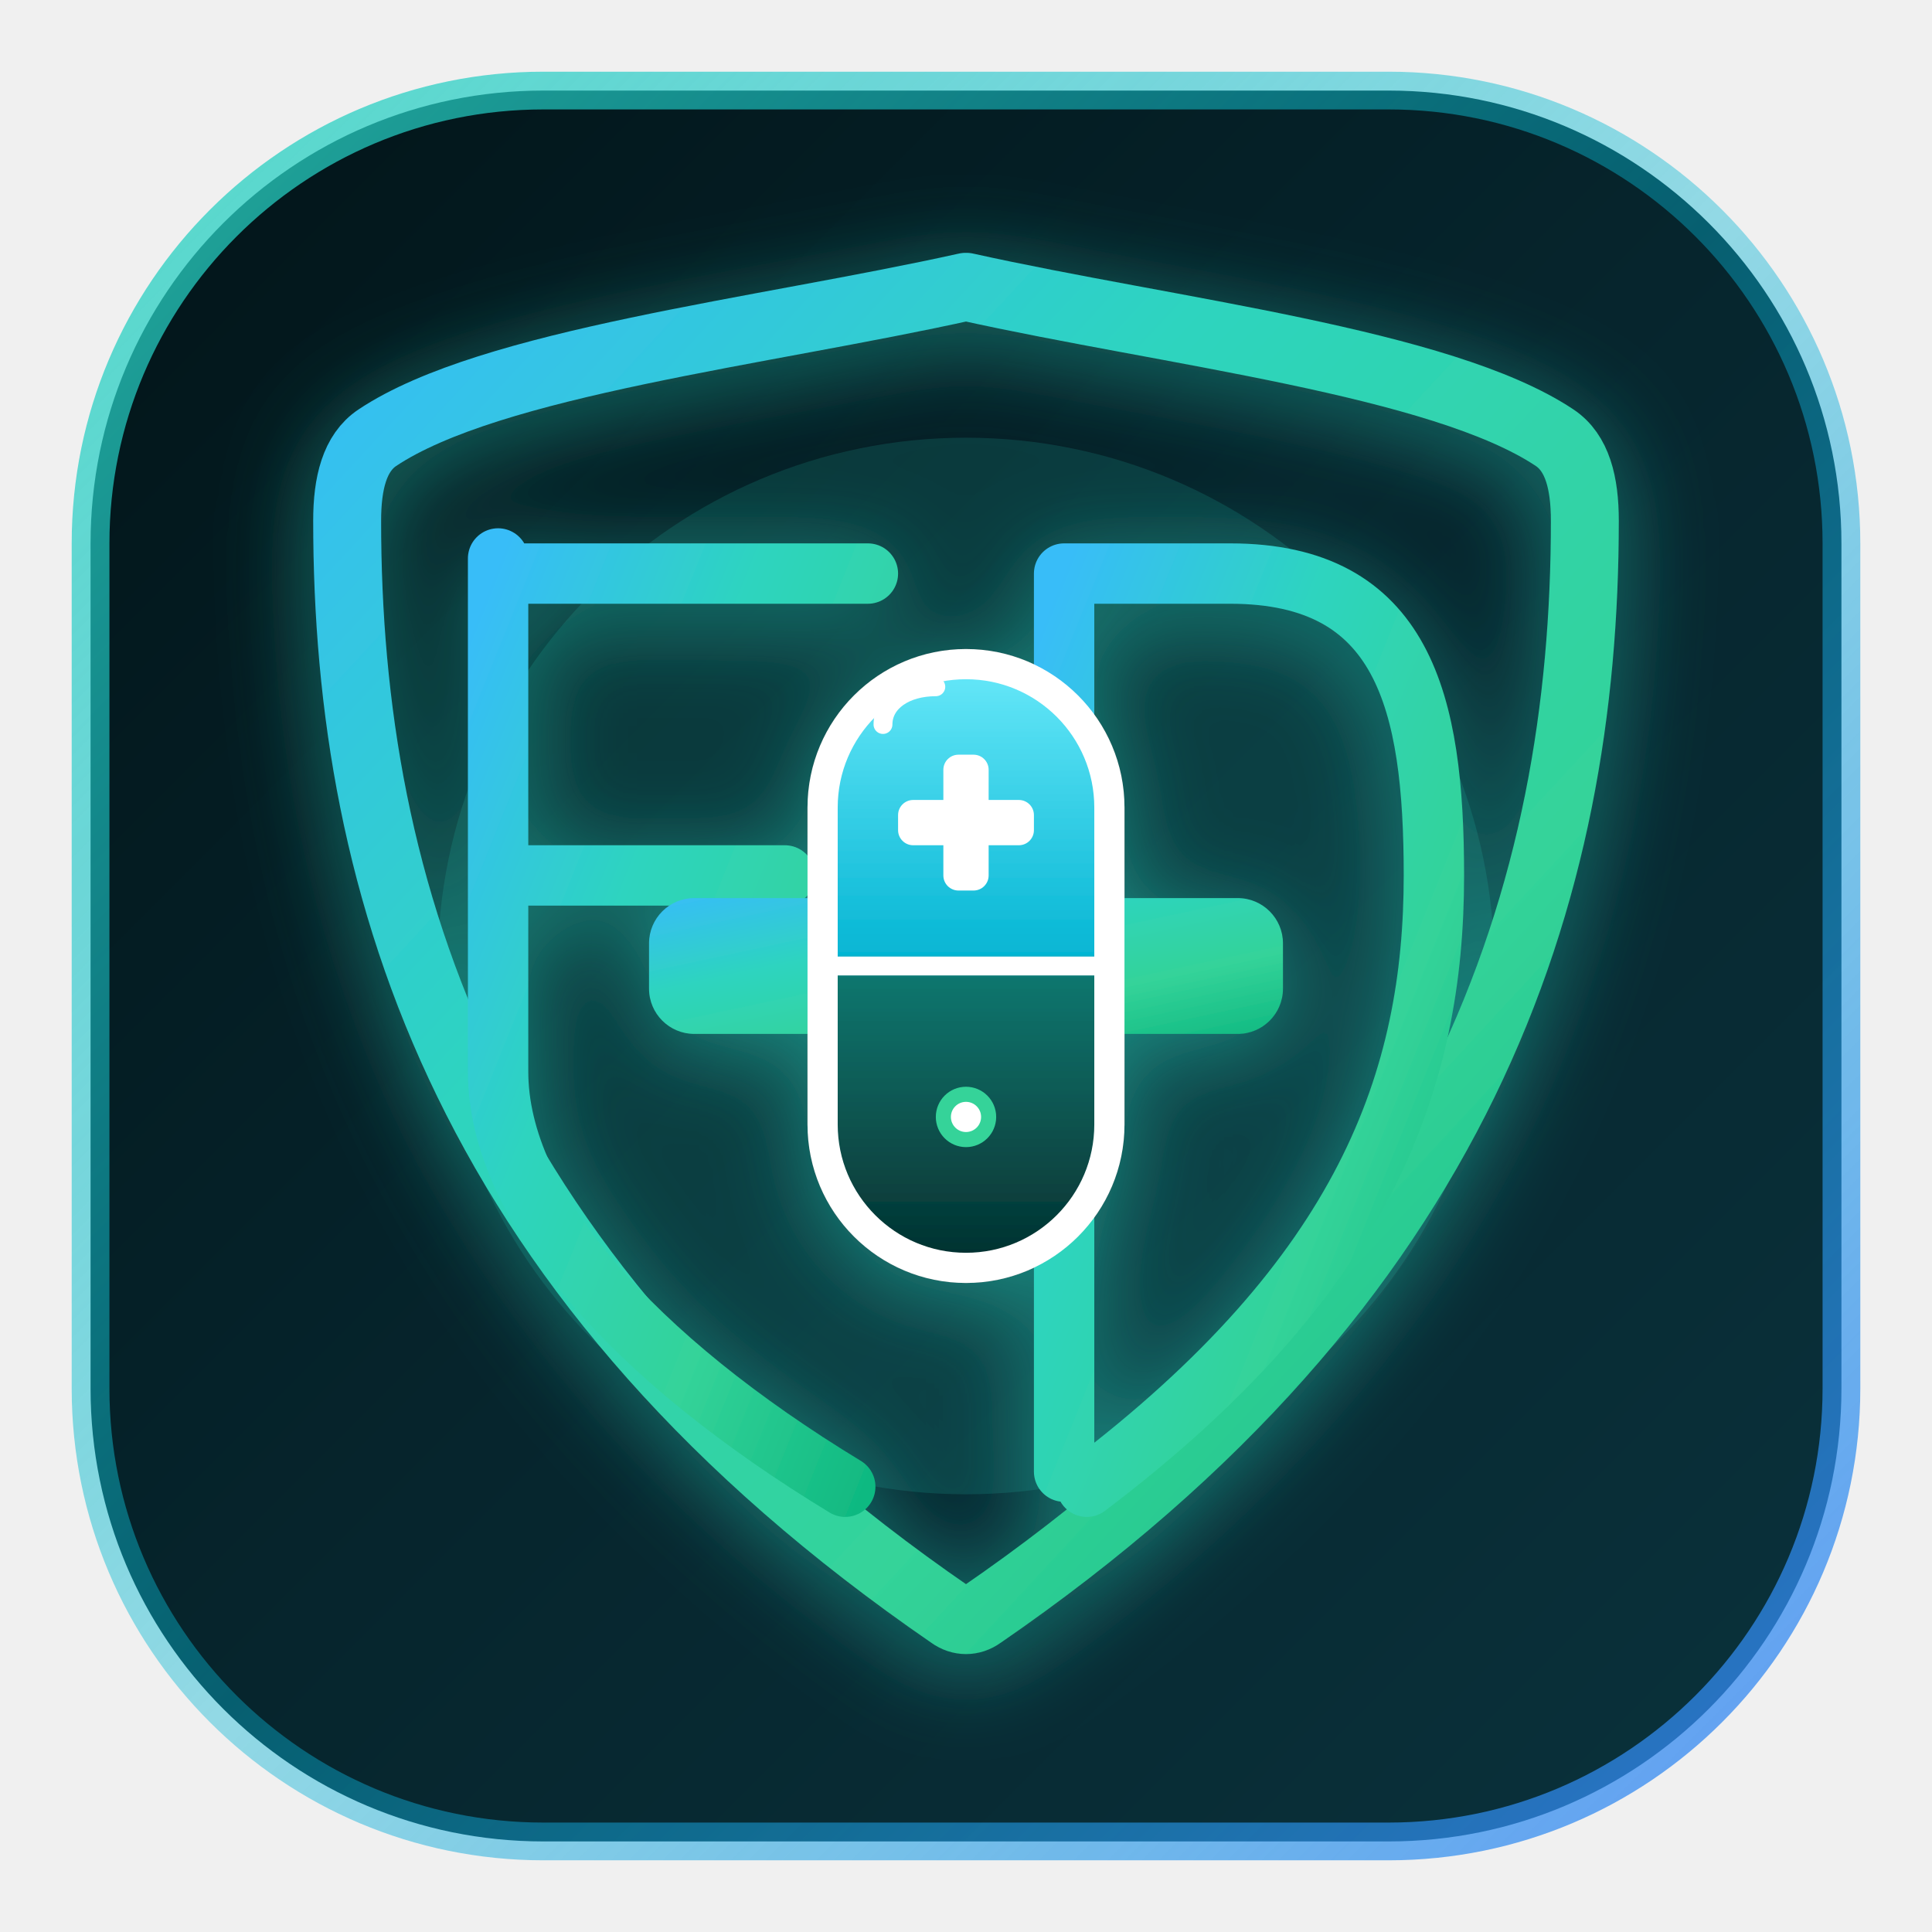
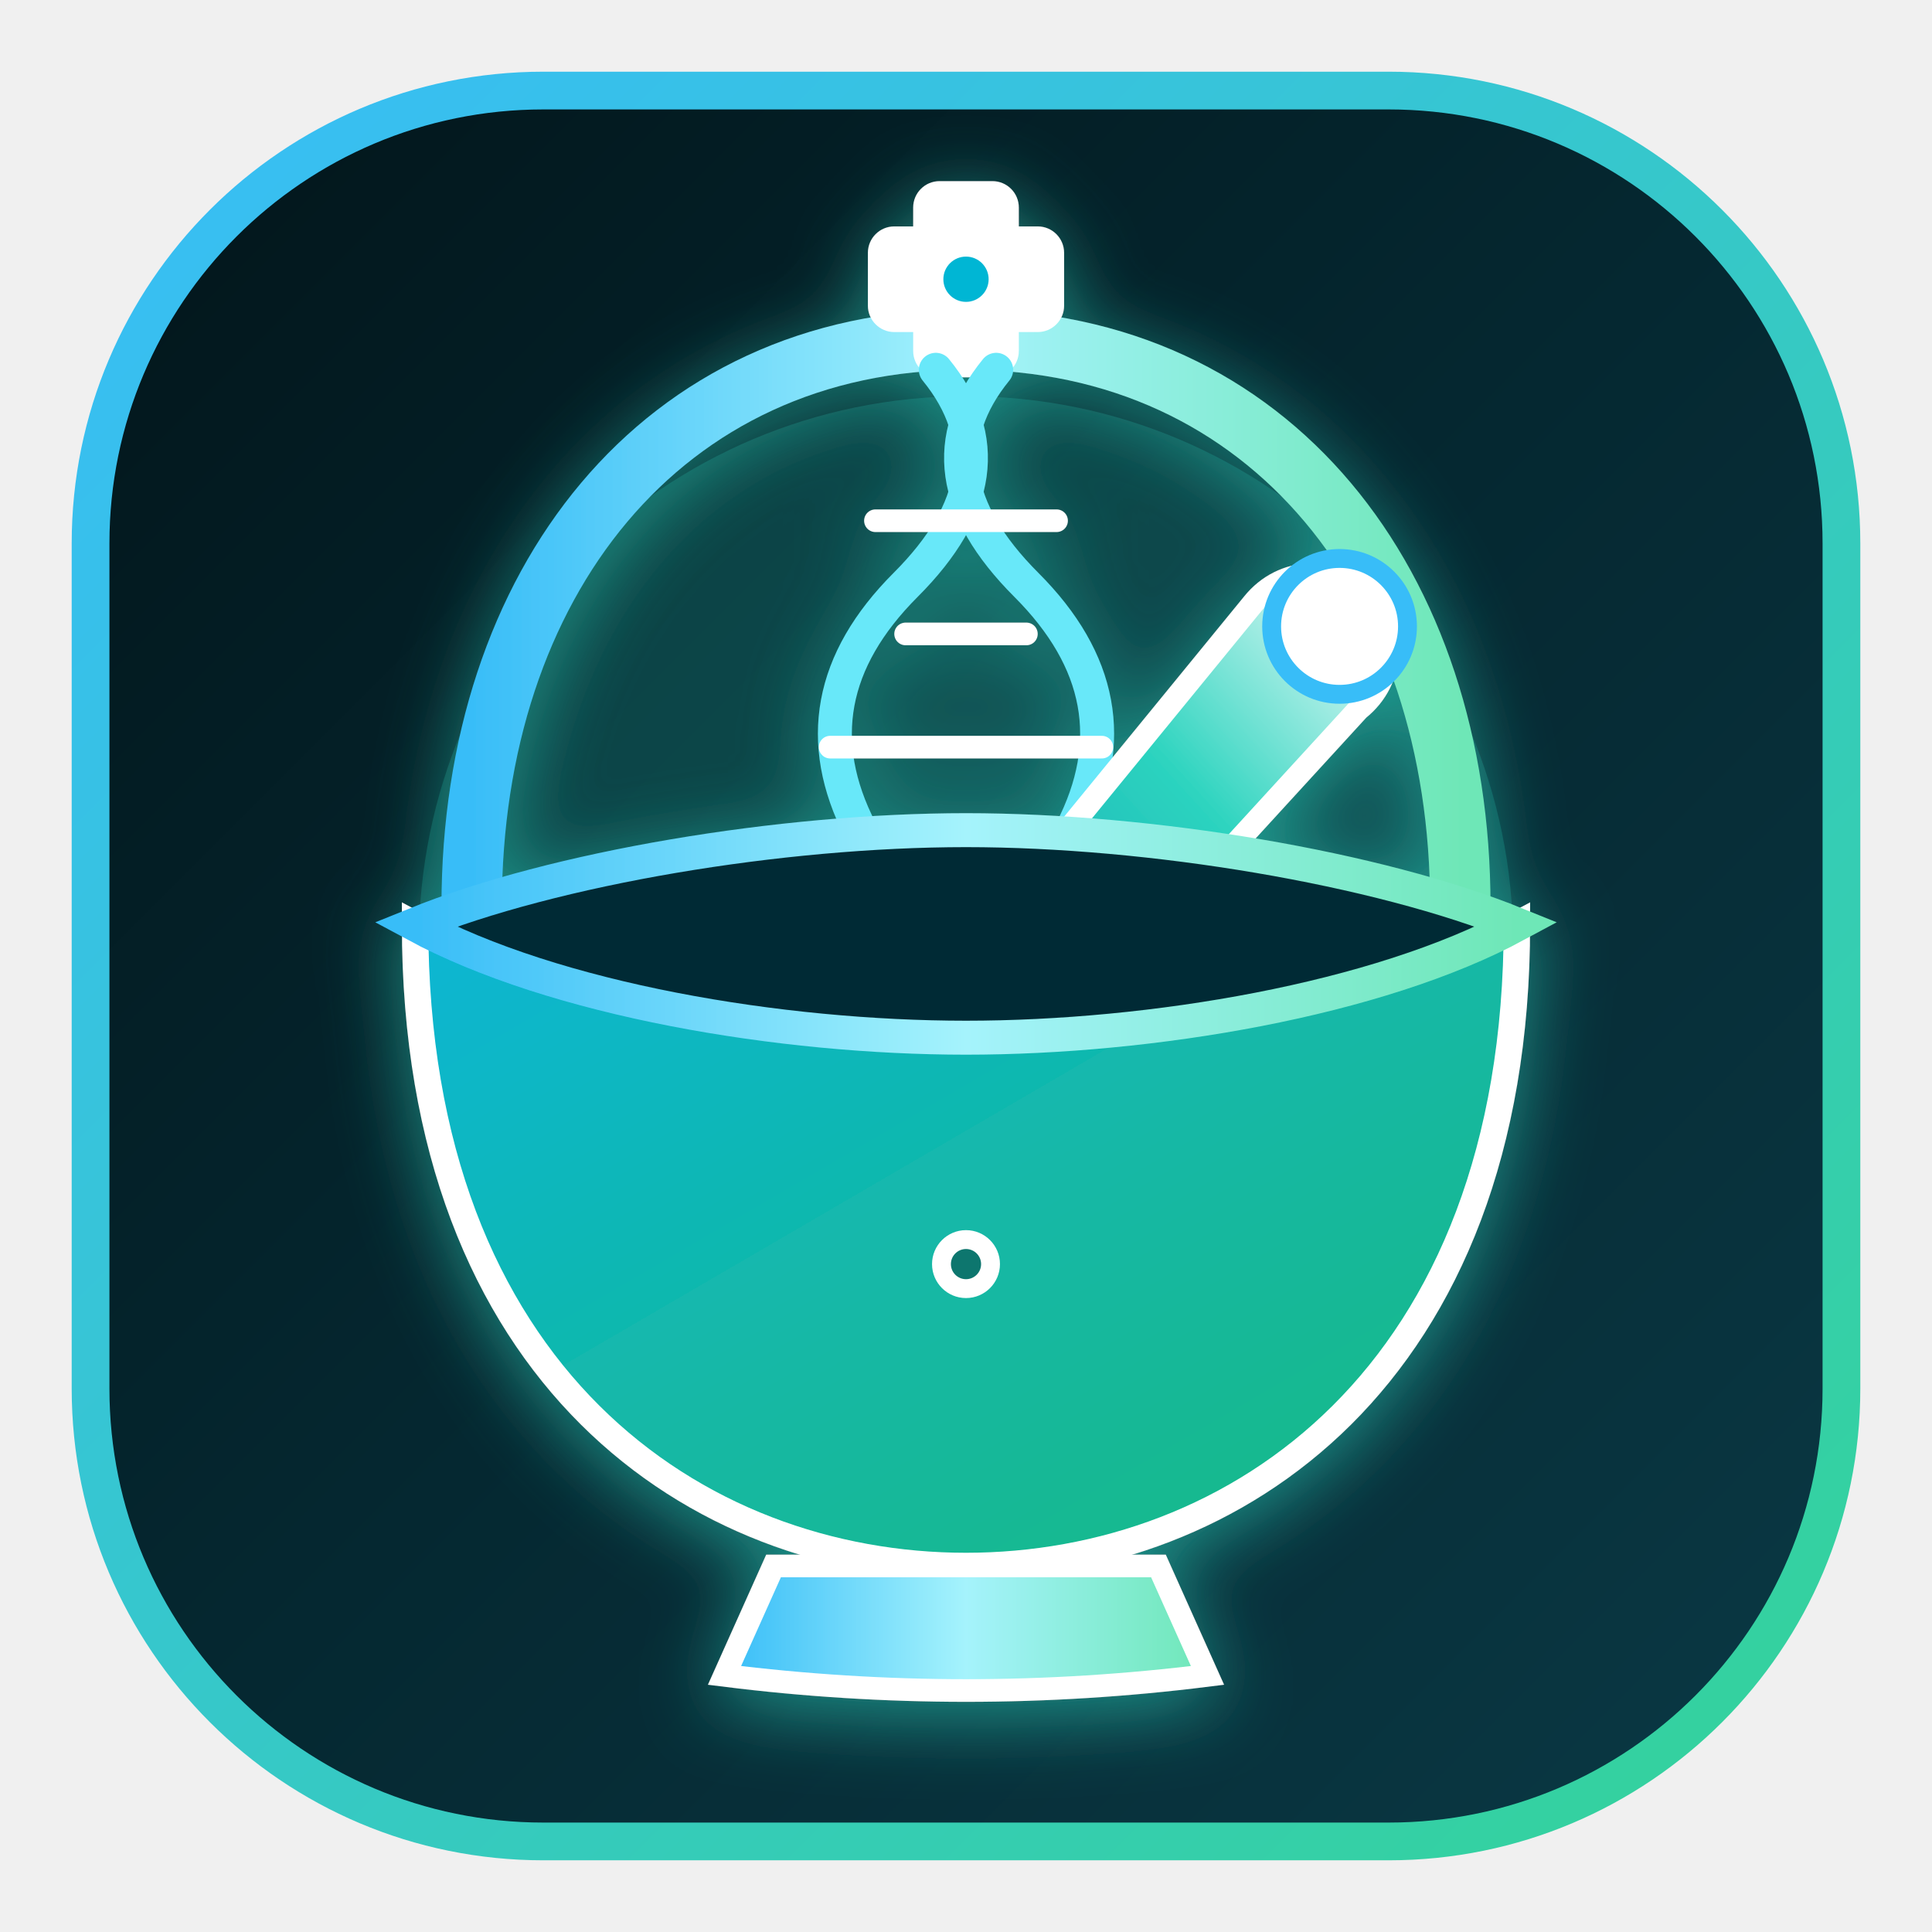
<svg xmlns="http://www.w3.org/2000/svg" viewBox="0 0 512 512" fill="none">
  <defs>
-     <linearGradient id="bgGradFav" x1="0%" y1="0%" x2="100%" y2="100%">
-       <stop offset="0%" stop-color="#021418" />
-       <stop offset="50%" stop-color="#06252d" />
-       <stop offset="100%" stop-color="#0a323c" />
+     <linearGradient id="bgGradFav2" x1="0%" y1="0%" x2="100%" y2="100%">
+       <stop offset="0%" stop-color="#02151a" />
+       <stop offset="50%" stop-color="#052831" />
+       <stop offset="100%" stop-color="#0a3945" />
    </linearGradient>
-     <linearGradient id="borderGradFav" x1="0%" y1="0%" x2="100%" y2="100%">
-       <stop offset="0%" stop-color="#2dd4bf" stop-opacity="0.8" />
-       <stop offset="50%" stop-color="#06b6d4" stop-opacity="0.4" />
-       <stop offset="100%" stop-color="#3b82f6" stop-opacity="0.8" />
+     <linearGradient id="borderGradFav2" x1="0%" y1="0%" x2="100%" y2="100%">
+       <stop offset="0%" stop-color="#38bdf8" />
+       <stop offset="100%" stop-color="#34d399" />
    </linearGradient>
-     <linearGradient id="shieldGradFav" x1="0%" y1="0%" x2="100%" y2="100%">
-       <stop offset="0%" stop-color="#38bdf8" />
-       <stop offset="35%" stop-color="#2dd4bf" />
-       <stop offset="70%" stop-color="#34d399" />
+     <linearGradient id="mortarBodyGradFav2" x1="0%" y1="0%" x2="100%" y2="100%">
+       <stop offset="0%" stop-color="#06b6d4" />
+       <stop offset="50%" stop-color="#14b8a6" />
      <stop offset="100%" stop-color="#10b981" />
    </linearGradient>
-     <linearGradient id="capsuleGradFav" x1="0%" y1="0%" x2="0%" y2="100%">
-       <stop offset="0%" stop-color="#67e8f9" />
-       <stop offset="48%" stop-color="#06b6d4" />
-       <stop offset="52%" stop-color="#0f766e" />
-       <stop offset="100%" stop-color="#042f2e" />
+     <linearGradient id="mortarRimGradFav2" x1="0%" y1="0%" x2="100%" y2="0%">
+       <stop offset="0%" stop-color="#38bdf8" />
+       <stop offset="50%" stop-color="#a5f3fc" />
+       <stop offset="100%" stop-color="#6ee7b7" />
    </linearGradient>
-     <filter id="neonGlowFav" x="-20%" y="-20%" width="140%" height="140%">
-       <feDropShadow dx="0" dy="4" stdDeviation="12" flood-color="#2dd4bf" flood-opacity="0.5" />
+     <linearGradient id="pestleGradFav2" x1="0%" y1="100%" x2="100%" y2="0%">
+       <stop offset="0%" stop-color="#0891b2" />
+       <stop offset="60%" stop-color="#2dd4bf" />
+       <stop offset="100%" stop-color="#ffffff" />
+     </linearGradient>
+     <filter id="neonGlowFav2" x="-20%" y="-20%" width="140%" height="140%">
+       <feDropShadow dx="0" dy="4" stdDeviation="10" flood-color="#2dd4bf" flood-opacity="0.6" />
    </filter>
  </defs>
-   <rect x="24" y="24" width="464" height="464" rx="120" fill="url(#bgGradFav)" />
-   <rect x="24" y="24" width="464" height="464" rx="120" stroke="url(#borderGradFav)" stroke-width="10" />
-   <circle cx="256" cy="256" r="140" fill="#2dd4bf" fill-opacity="0.15" />
-   <g filter="url(#neonGlowFav)">
-     <path d="M 256 76           C 310 88, 382 96, 412 116           C 418 120, 420 128, 420 138           C 420 236, 388 340, 260 428           C 257.5 429.8, 254.5 429.8, 252 428           C 124 340, 92 236, 92 138           C 92 128, 94 120, 100 116           C 130 96, 202 88, 256 76 Z" fill="none" stroke="url(#shieldGradFav)" stroke-width="18" stroke-linejoin="round" stroke-linecap="round" />
-     <path d="M 132 148           L 132 284           C 132 320, 168 360, 224 394           M 132 152           L 230 152           M 132 232           L 208 232" fill="none" stroke="url(#shieldGradFav)" stroke-width="16" stroke-linecap="round" stroke-linejoin="round" />
-     <path d="M 282 152           L 326 152           C 372 152, 380 186, 380 232           C 380 286, 362 338, 288 394           M 282 152           L 282 205          M 282 295          L 282 390" fill="none" stroke="url(#shieldGradFav)" stroke-width="16" stroke-linecap="round" stroke-linejoin="round" />
-     <rect x="172" y="238" width="168" height="36" rx="12" fill="url(#shieldGradFav)" />
-     <rect x="218" y="176" width="76" height="160" rx="38" fill="url(#capsuleGradFav)" stroke="#ffffff" stroke-width="8" />
-     <line x1="218" y1="256" x2="294" y2="256" stroke="#ffffff" stroke-width="5" />
-     <rect x="250" y="200" width="12" height="36" rx="4" fill="#ffffff" />
-     <rect x="238" y="212" width="36" height="12" rx="4" fill="#ffffff" />
-     <path d="M 234 192 C 234 186, 240 182, 248 182" stroke="#ffffff" stroke-width="5" stroke-linecap="round" />
-     <circle cx="256" cy="296" r="8" fill="#34d399" />
-     <circle cx="256" cy="296" r="4" fill="#ffffff" />
+   <rect x="24" y="24" width="464" height="464" rx="120" fill="url(#bgGradFav2)" />
+   <rect x="24" y="24" width="464" height="464" rx="120" stroke="url(#borderGradFav2)" stroke-width="10" />
+   <circle cx="256" cy="250" r="145" fill="#2dd4bf" fill-opacity="0.2" />
+   <g filter="url(#neonGlowFav2)">
+     <path d="M 125 240 C 125 155, 175 90, 256 90 C 337 90, 387 155, 387 240" fill="none" stroke="url(#mortarRimGradFav2)" stroke-width="16" stroke-linecap="round" />
+     <rect x="242" y="48" width="28" height="52" rx="7" fill="#ffffff" />
+     <rect x="230" y="60" width="52" height="28" rx="7" fill="#ffffff" />
+     <circle cx="256" cy="74" r="6" fill="#06b6d4" />
+     <path d="M 228 220 Q 210 185 240 155 Q 270 125 248 98" fill="none" stroke="#67e8f9" stroke-width="9" stroke-linecap="round" />
+     <path d="M 284 220 Q 302 185 272 155 Q 242 125 264 98" fill="none" stroke="#67e8f9" stroke-width="9" stroke-linecap="round" />
+     <line x1="220" y1="198" x2="292" y2="198" stroke="#ffffff" stroke-width="6" stroke-linecap="round" />
+     <line x1="240" y1="168" x2="272" y2="168" stroke="#ffffff" stroke-width="6" stroke-linecap="round" />
+     <line x1="232" y1="138" x2="280" y2="138" stroke="#ffffff" stroke-width="6" stroke-linecap="round" />
+     <path d="M 238 275 L 332 160 C 340 150, 354 150, 362 158 C 370 166, 370 180, 360 188 L 262 295 Z" fill="url(#pestleGradFav2)" stroke="#ffffff" stroke-width="6" />
+     <circle cx="355" cy="166" r="18" fill="#ffffff" stroke="#38bdf8" stroke-width="5" />
+     <path d="M 110 245 C 110 365, 185 415, 256 415 C 327 415, 402 365, 402 245 C 365 265, 305 275, 256 275 C 207 275, 147 265, 110 245 Z" fill="url(#mortarBodyGradFav2)" stroke="#ffffff" stroke-width="7" />
+     <path d="M 110 245 C 147 265, 207 275, 256 275 C 305 275, 365 265, 402 245 C 365 230, 305 220, 256 220 C 207 220, 147 230, 110 245 Z" fill="#032b35" stroke="url(#mortarRimGradFav2)" stroke-width="9" />
+     <path d="M 205 415 L 192 444 Q 256 452 320 444 L 307 415 Z" fill="url(#mortarRimGradFav2)" stroke="#ffffff" stroke-width="6" />
+     <circle cx="256" cy="335" r="9" fill="#ffffff" />
+     <circle cx="256" cy="335" r="4" fill="#0f766e" />
  </g>
</svg>
